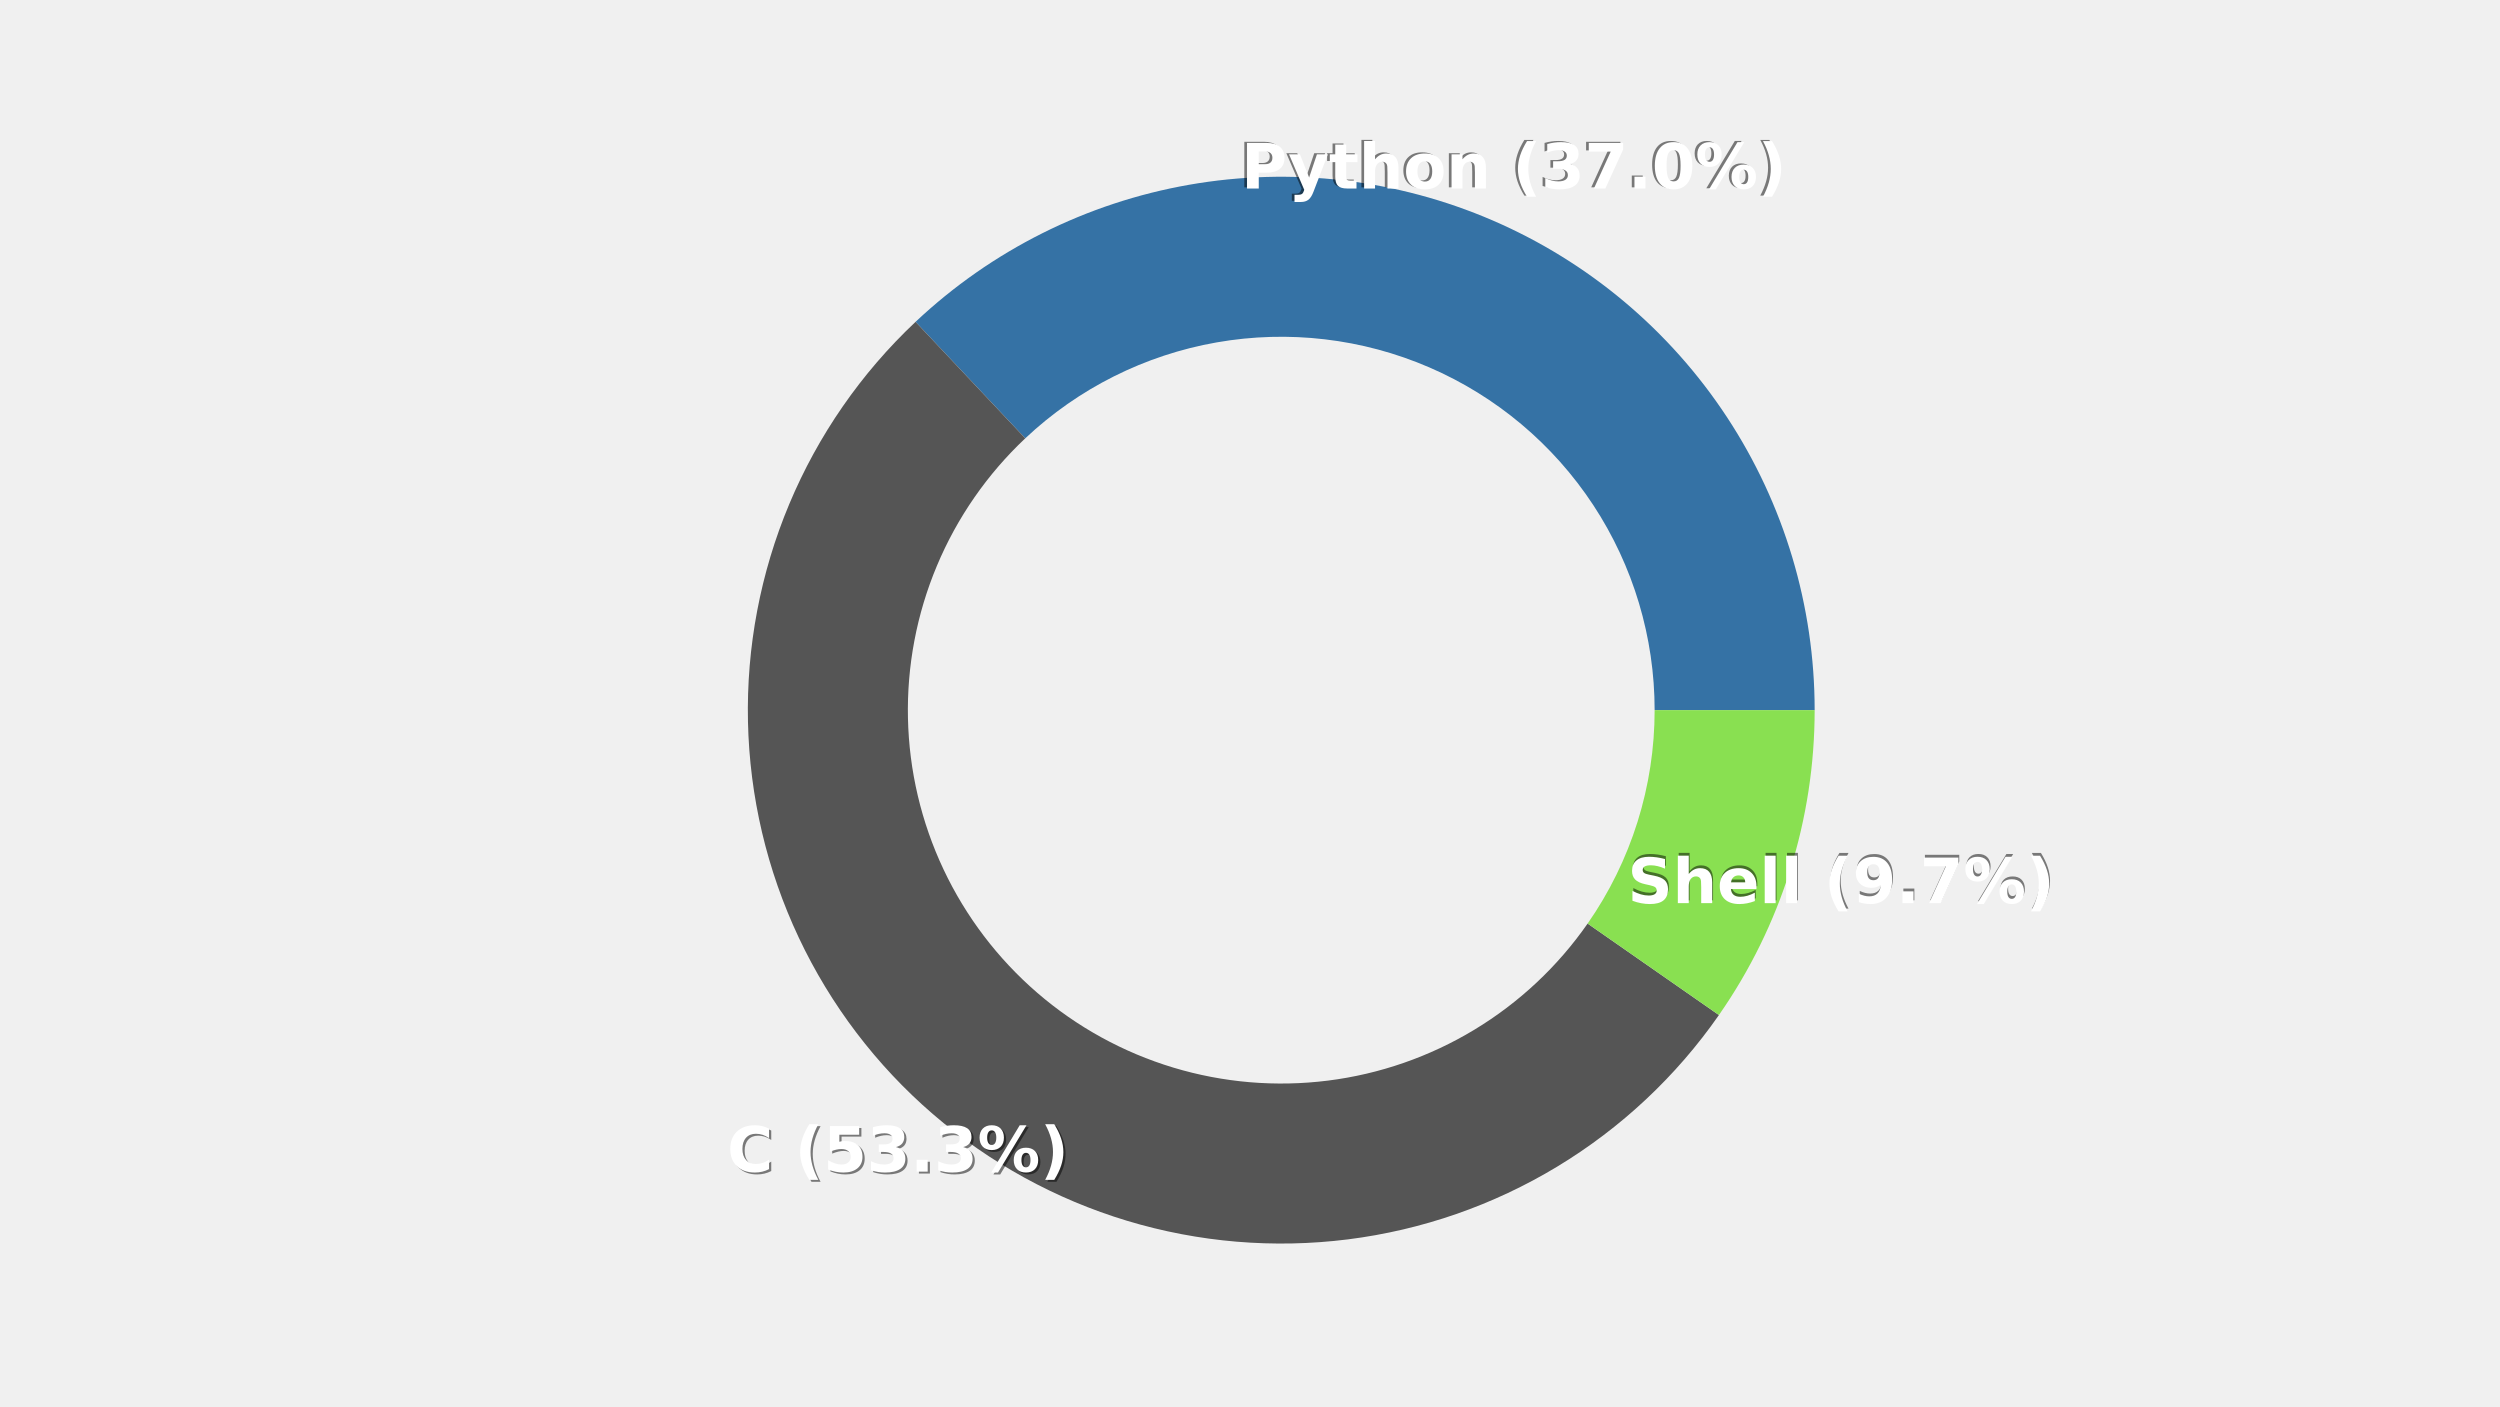
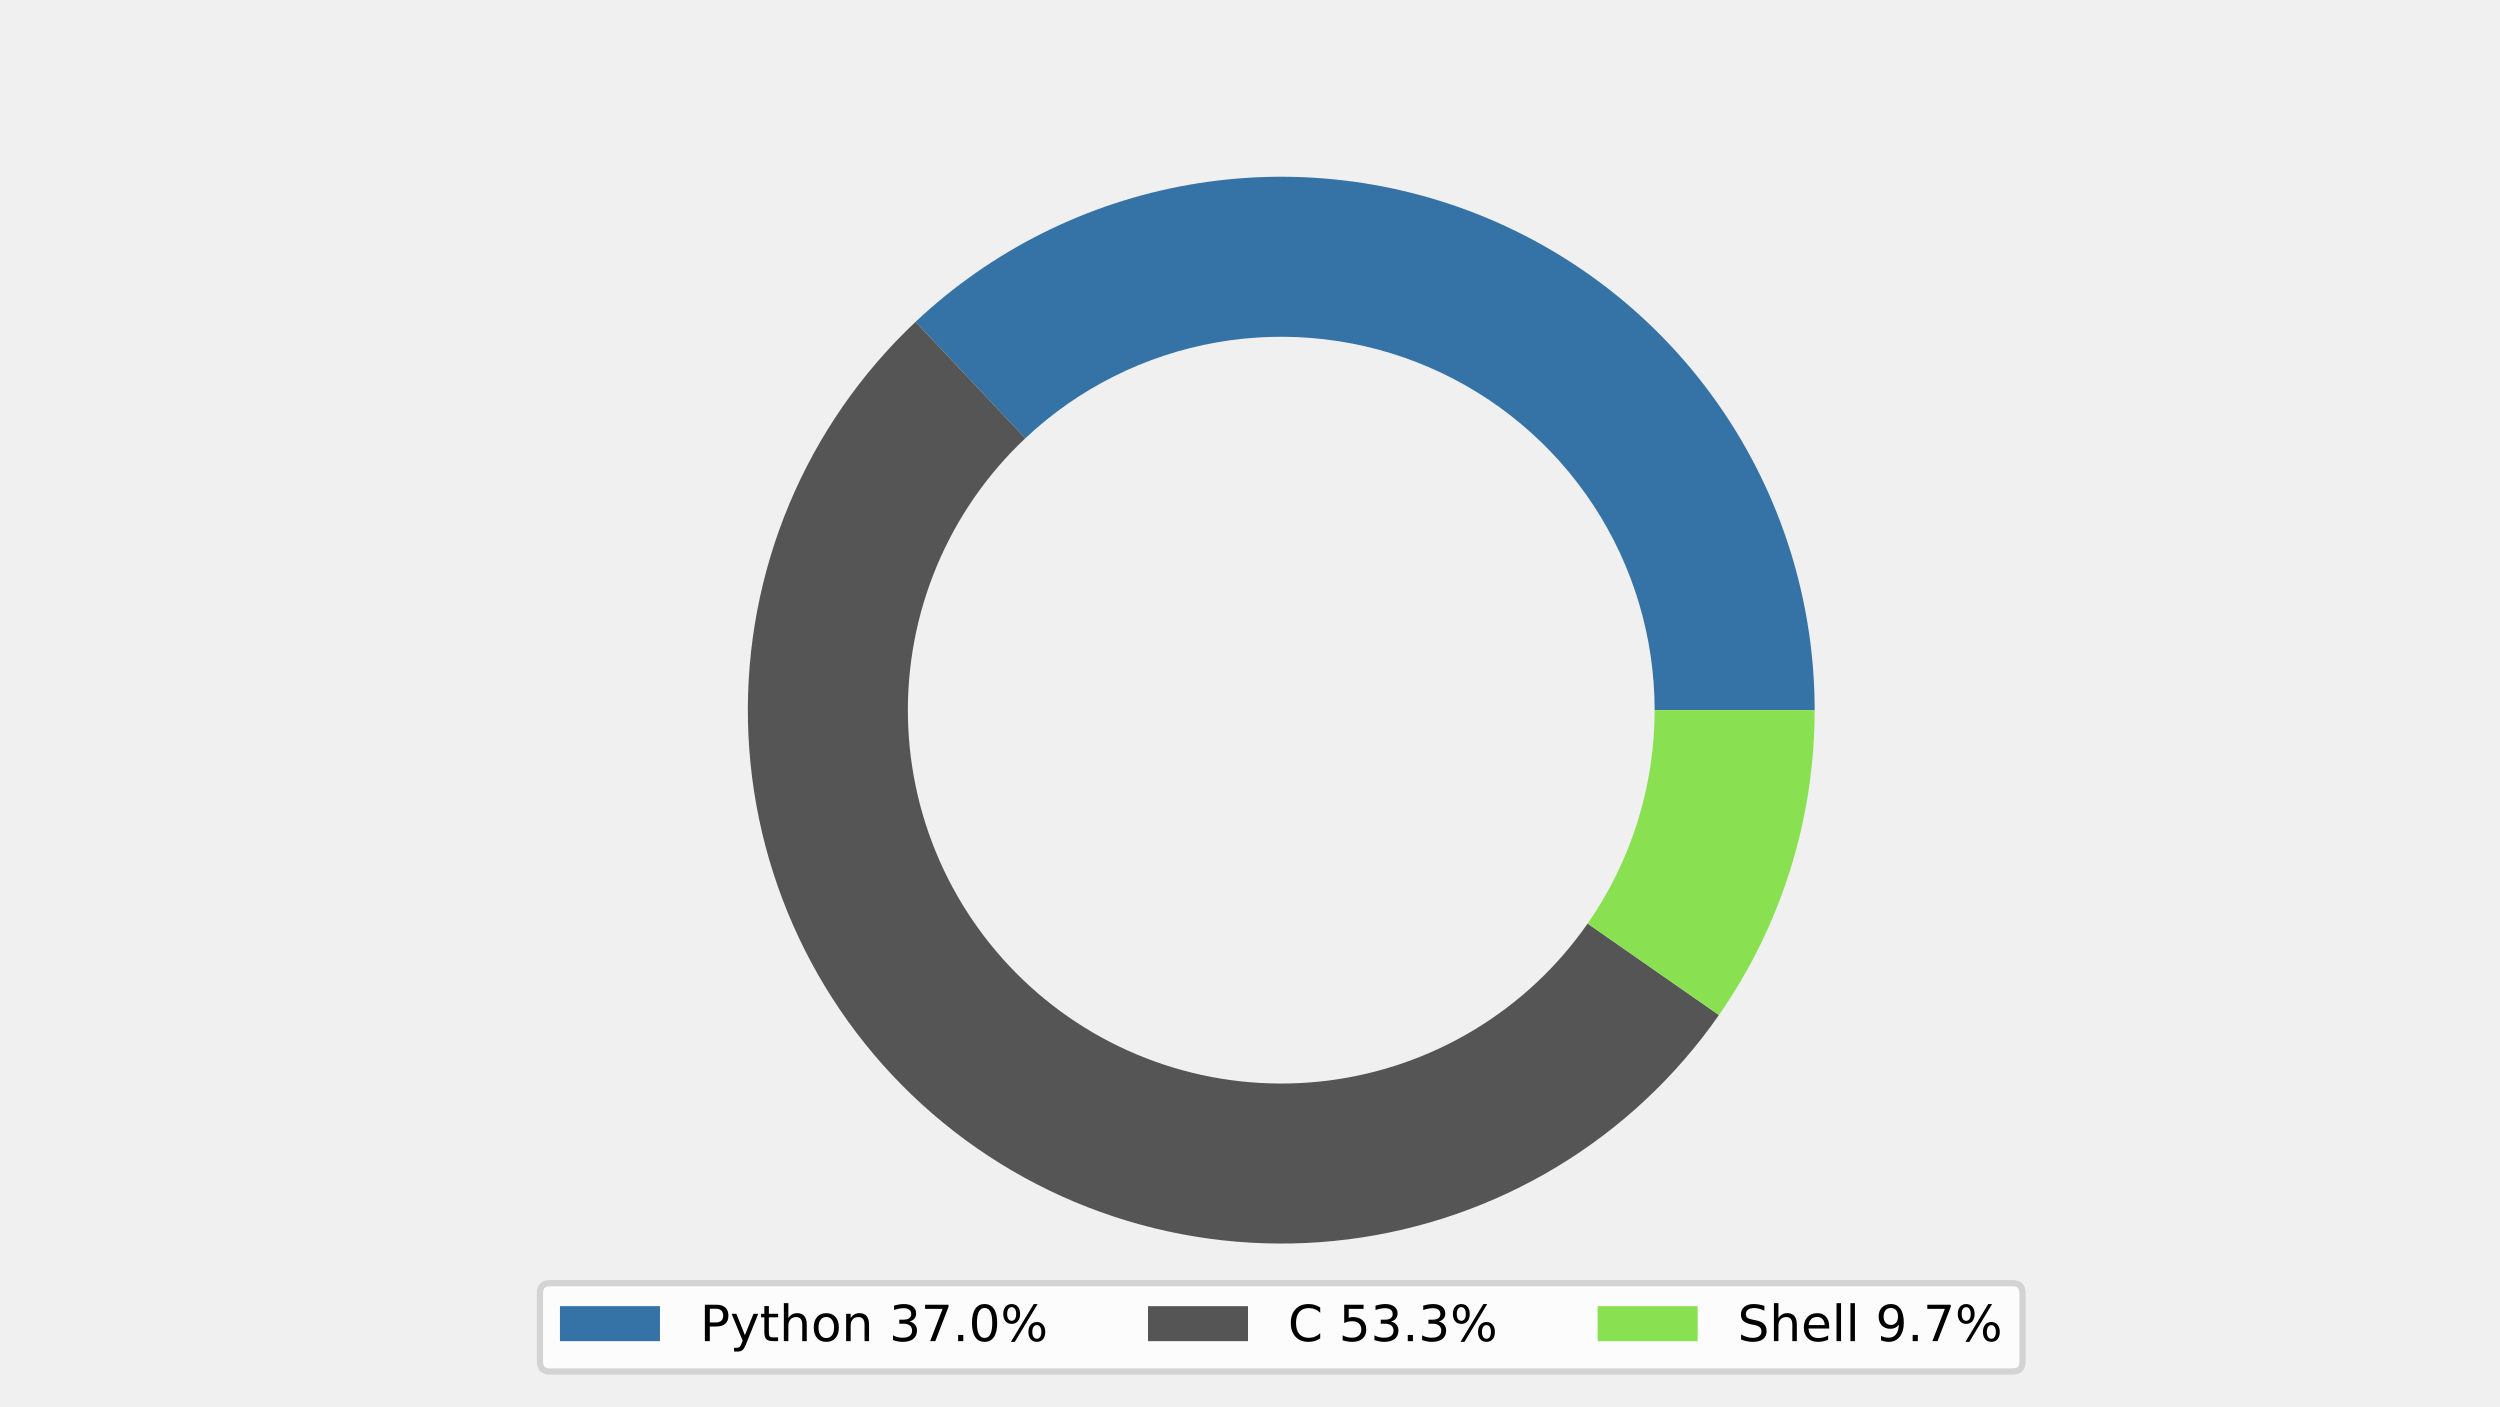
<svg xmlns="http://www.w3.org/2000/svg" xmlns:xlink="http://www.w3.org/1999/xlink" width="400pt" height="225pt" viewBox="0 0 400 225" version="1.1">
  <defs>
    <style type="text/css">*{stroke-linejoin: round; stroke-linecap: butt}</style>
  </defs>
  <g id="figure_1">
    <g id="patch_1">
      <path d="M 0 225  L 400 225  L 400 0  L 0 0  L 0 225  z " style="fill: none" />
    </g>
    <g id="axes_1">
      <g id="patch_2">
-         <path d="M 264.741 113.625  C 264.741 101.963 261.327 90.553 254.921 80.808  C 248.514 71.063 239.393 63.404 228.687 58.78  C 217.981 54.156 206.151 52.767 194.665 54.784  C 183.179 56.802 172.531 62.139 164.042 70.134  L 146.488 51.495  C 158.616 40.073 173.827 32.449 190.236 29.567  C 206.645 26.685 223.544 28.67 238.838 35.275  C 254.133 41.881 267.163 52.822 276.315 66.743  C 285.467 80.664 290.345 96.965 290.345 113.625  z " clip-path="url(#p1a3eb6bd0c)" style="fill: #3572a5" />
+         <path d="M 264.741 113.625  C 264.741 101.963 261.327 90.553 254.921 80.808  C 248.514 71.063 239.393 63.404 228.687 58.78  C 217.981 54.156 206.151 52.767 194.665 54.784  C 183.179 56.802 172.531 62.139 164.042 70.134  L 146.488 51.495  C 158.616 40.073 173.827 32.449 190.236 29.567  C 206.645 26.685 223.544 28.67 238.838 35.275  C 254.133 41.881 267.163 52.822 276.315 66.743  C 285.467 80.664 290.345 96.965 290.345 113.625  z " clip-path="url(#peea63de893)" style="fill: #3572a5" />
      </g>
      <g id="patch_3">
-         <path d="M 164.042 70.134  C 157.952 75.87 153.134 82.821 149.901 90.536  C 146.668 98.252 145.091 106.561 145.273 114.925  C 145.455 123.288 147.391 131.521 150.957 139.089  C 154.523 146.656 159.638 153.391 165.972 158.856  C 172.306 164.321 179.717 168.395 187.726 170.814  C 195.734 173.233 204.162 173.943 212.462 172.899  C 220.762 171.854 228.75 169.077 235.909 164.749  C 243.068 160.421 249.239 154.637 254.02 147.772  L 275.029 162.407  C 268.198 172.213 259.383 180.476 249.156 186.659  C 238.929 192.842 227.517 196.809 215.659 198.302  C 203.802 199.794 191.763 198.78 180.322 195.324  C 168.882 191.869 158.294 186.048 149.246 178.241  C 140.198 170.434 132.89 160.812 127.796 150.002  C 122.702 139.191 119.935 127.43 119.675 115.482  C 119.415 103.534 121.668 91.663 126.287 80.641  C 130.905 69.619 137.788 59.689 146.488 51.495  z " clip-path="url(#p1a3eb6bd0c)" style="fill: #555555" />
+         <path d="M 164.042 70.134  C 157.952 75.87 153.134 82.821 149.901 90.536  C 146.668 98.252 145.091 106.561 145.273 114.925  C 145.455 123.288 147.391 131.521 150.957 139.089  C 154.523 146.656 159.638 153.391 165.972 158.856  C 172.306 164.321 179.717 168.395 187.726 170.814  C 195.734 173.233 204.162 173.943 212.462 172.899  C 220.762 171.854 228.75 169.077 235.909 164.749  C 243.068 160.421 249.239 154.637 254.02 147.772  L 275.029 162.407  C 268.198 172.213 259.383 180.476 249.156 186.659  C 238.929 192.842 227.517 196.809 215.659 198.302  C 203.802 199.794 191.763 198.78 180.322 195.324  C 168.882 191.869 158.294 186.048 149.246 178.241  C 140.198 170.434 132.89 160.812 127.796 150.002  C 122.702 139.191 119.935 127.43 119.675 115.482  C 119.415 103.534 121.668 91.663 126.287 80.641  C 130.905 69.619 137.788 59.689 146.488 51.495  z " clip-path="url(#peea63de893)" style="fill: #555555" />
      </g>
      <g id="patch_4">
-         <path d="M 254.02 147.772  C 257.49 142.792 260.18 137.312 261.998 131.52  C 263.816 125.729 264.741 119.695 264.741 113.625  L 290.345 113.625  C 290.345 122.296 289.023 130.917 286.426 139.19  C 283.828 147.463 279.985 155.292 275.029 162.407  z " clip-path="url(#p1a3eb6bd0c)" style="fill: #89e051" />
+         <path d="M 254.02 147.772  C 257.49 142.792 260.18 137.312 261.998 131.52  C 263.816 125.729 264.741 119.695 264.741 113.625  L 290.345 113.625  C 290.345 122.296 289.023 130.917 286.426 139.19  C 283.828 147.463 279.985 155.292 275.029 162.407  z " clip-path="url(#peea63de893)" style="fill: #89e051" />
      </g>
-       <g id="text_1">
-         <g style="opacity: 0.5" transform="translate(198.172 29.97536) scale(0.1 -0.1)">
-           <defs>
-             <path id="DejaVuSans-Bold-50" d="M 588 4666  L 2584 4666  Q 3475 4666 3951 4270  Q 4428 3875 4428 3144  Q 4428 2409 3951 2014  Q 3475 1619 2584 1619  L 1791 1619  L 1791 0  L 588 0  L 588 4666  z M 1791 3794  L 1791 2491  L 2456 2491  Q 2806 2491 2997 2661  Q 3188 2831 3188 3144  Q 3188 3456 2997 3625  Q 2806 3794 2456 3794  L 1791 3794  z " transform="scale(0.015625)" />
-             <path id="DejaVuSans-Bold-79" d="M 78 3500  L 1197 3500  L 2138 1125  L 2938 3500  L 4056 3500  L 2584 -331  Q 2363 -916 2067 -1148  Q 1772 -1381 1288 -1381  L 641 -1381  L 641 -647  L 991 -647  Q 1275 -647 1404 -556  Q 1534 -466 1606 -231  L 1638 -134  L 78 3500  z " transform="scale(0.015625)" />
-             <path id="DejaVuSans-Bold-74" d="M 1759 4494  L 1759 3500  L 2913 3500  L 2913 2700  L 1759 2700  L 1759 1216  Q 1759 972 1856 886  Q 1953 800 2241 800  L 2816 800  L 2816 0  L 1856 0  Q 1194 0 917 276  Q 641 553 641 1216  L 641 2700  L 84 2700  L 84 3500  L 641 3500  L 641 4494  L 1759 4494  z " transform="scale(0.015625)" />
-             <path id="DejaVuSans-Bold-68" d="M 4056 2131  L 4056 0  L 2931 0  L 2931 347  L 2931 1625  Q 2931 2084 2911 2256  Q 2891 2428 2841 2509  Q 2775 2619 2662 2680  Q 2550 2741 2406 2741  Q 2056 2741 1856 2470  Q 1656 2200 1656 1722  L 1656 0  L 538 0  L 538 4863  L 1656 4863  L 1656 2988  Q 1909 3294 2193 3439  Q 2478 3584 2822 3584  Q 3428 3584 3742 3212  Q 4056 2841 4056 2131  z " transform="scale(0.015625)" />
-             <path id="DejaVuSans-Bold-6f" d="M 2203 2784  Q 1831 2784 1636 2517  Q 1441 2250 1441 1747  Q 1441 1244 1636 976  Q 1831 709 2203 709  Q 2569 709 2762 976  Q 2956 1244 2956 1747  Q 2956 2250 2762 2517  Q 2569 2784 2203 2784  z M 2203 3584  Q 3106 3584 3614 3096  Q 4122 2609 4122 1747  Q 4122 884 3614 396  Q 3106 -91 2203 -91  Q 1297 -91 786 396  Q 275 884 275 1747  Q 275 2609 786 3096  Q 1297 3584 2203 3584  z " transform="scale(0.015625)" />
-             <path id="DejaVuSans-Bold-6e" d="M 4056 2131  L 4056 0  L 2931 0  L 2931 347  L 2931 1631  Q 2931 2084 2911 2256  Q 2891 2428 2841 2509  Q 2775 2619 2662 2680  Q 2550 2741 2406 2741  Q 2056 2741 1856 2470  Q 1656 2200 1656 1722  L 1656 0  L 538 0  L 538 3500  L 1656 3500  L 1656 2988  Q 1909 3294 2193 3439  Q 2478 3584 2822 3584  Q 3428 3584 3742 3212  Q 4056 2841 4056 2131  z " transform="scale(0.015625)" />
-             <path id="DejaVuSans-Bold-20" transform="scale(0.015625)" />
-             <path id="DejaVuSans-Bold-28" d="M 2413 -844  L 1484 -844  Q 1006 -72 778 623  Q 550 1319 550 2003  Q 550 2688 779 3389  Q 1009 4091 1484 4856  L 2413 4856  Q 2013 4116 1813 3408  Q 1613 2700 1613 2009  Q 1613 1319 1811 609  Q 2009 -100 2413 -844  z " transform="scale(0.015625)" />
-             <path id="DejaVuSans-Bold-33" d="M 2981 2516  Q 3453 2394 3698 2092  Q 3944 1791 3944 1325  Q 3944 631 3412 270  Q 2881 -91 1863 -91  Q 1503 -91 1142 -33  Q 781 25 428 141  L 428 1069  Q 766 900 1098 814  Q 1431 728 1753 728  Q 2231 728 2486 893  Q 2741 1059 2741 1369  Q 2741 1688 2480 1852  Q 2219 2016 1709 2016  L 1228 2016  L 1228 2791  L 1734 2791  Q 2188 2791 2409 2933  Q 2631 3075 2631 3366  Q 2631 3634 2415 3781  Q 2200 3928 1806 3928  Q 1516 3928 1219 3862  Q 922 3797 628 3669  L 628 4550  Q 984 4650 1334 4700  Q 1684 4750 2022 4750  Q 2931 4750 3382 4451  Q 3834 4153 3834 3553  Q 3834 3144 3618 2883  Q 3403 2622 2981 2516  z " transform="scale(0.015625)" />
-             <path id="DejaVuSans-Bold-37" d="M 428 4666  L 3944 4666  L 3944 3988  L 2125 0  L 953 0  L 2675 3781  L 428 3781  L 428 4666  z " transform="scale(0.015625)" />
-             <path id="DejaVuSans-Bold-2e" d="M 653 1209  L 1778 1209  L 1778 0  L 653 0  L 653 1209  z " transform="scale(0.015625)" />
-             <path id="DejaVuSans-Bold-30" d="M 2944 2338  Q 2944 3213 2780 3570  Q 2616 3928 2228 3928  Q 1841 3928 1675 3570  Q 1509 3213 1509 2338  Q 1509 1453 1675 1090  Q 1841 728 2228 728  Q 2613 728 2778 1090  Q 2944 1453 2944 2338  z M 4147 2328  Q 4147 1169 3647 539  Q 3147 -91 2228 -91  Q 1306 -91 806 539  Q 306 1169 306 2328  Q 306 3491 806 4120  Q 1306 4750 2228 4750  Q 3147 4750 3647 4120  Q 4147 3491 4147 2328  z " transform="scale(0.015625)" />
-             <path id="DejaVuSans-Bold-25" d="M 4959 1925  Q 4738 1925 4616 1733  Q 4494 1541 4494 1184  Q 4494 825 4614 633  Q 4734 441 4959 441  Q 5184 441 5303 633  Q 5422 825 5422 1184  Q 5422 1541 5301 1733  Q 5181 1925 4959 1925  z M 4959 2450  Q 5541 2450 5875 2112  Q 6209 1775 6209 1184  Q 6209 594 5875 251  Q 5541 -91 4959 -91  Q 4378 -91 4042 251  Q 3706 594 3706 1184  Q 3706 1772 4042 2111  Q 4378 2450 4959 2450  z M 2094 -91  L 1403 -91  L 4319 4750  L 5013 4750  L 2094 -91  z M 1453 4750  Q 2034 4750 2367 4411  Q 2700 4072 2700 3481  Q 2700 2891 2367 2550  Q 2034 2209 1453 2209  Q 872 2209 539 2550  Q 206 2891 206 3481  Q 206 4072 539 4411  Q 872 4750 1453 4750  z M 1453 4225  Q 1228 4225 1106 4031  Q 984 3838 984 3481  Q 984 3122 1106 2926  Q 1228 2731 1453 2731  Q 1678 2731 1798 2926  Q 1919 3122 1919 3481  Q 1919 3838 1797 4031  Q 1675 4225 1453 4225  z " transform="scale(0.015625)" />
-             <path id="DejaVuSans-Bold-29" d="M 513 -844  Q 913 -100 1113 609  Q 1313 1319 1313 2009  Q 1313 2700 1113 3408  Q 913 4116 513 4856  L 1441 4856  Q 1916 4091 2145 3389  Q 2375 2688 2375 2003  Q 2375 1319 2147 623  Q 1919 -72 1441 -844  L 513 -844  z " transform="scale(0.015625)" />
-           </defs>
-           <use xlink:href="#DejaVuSans-Bold-50" />
-           <use xlink:href="#DejaVuSans-Bold-79" x="75.166" />
-           <use xlink:href="#DejaVuSans-Bold-74" x="140.352" />
-           <use xlink:href="#DejaVuSans-Bold-68" x="188.154" />
-           <use xlink:href="#DejaVuSans-Bold-6f" x="259.346" />
-           <use xlink:href="#DejaVuSans-Bold-6e" x="328.047" />
-           <use xlink:href="#DejaVuSans-Bold-20" x="399.238" />
-           <use xlink:href="#DejaVuSans-Bold-28" x="434.053" />
-           <use xlink:href="#DejaVuSans-Bold-33" x="479.756" />
-           <use xlink:href="#DejaVuSans-Bold-37" x="549.336" />
-           <use xlink:href="#DejaVuSans-Bold-2e" x="618.916" />
-           <use xlink:href="#DejaVuSans-Bold-30" x="656.904" />
-           <use xlink:href="#DejaVuSans-Bold-25" x="726.484" />
-           <use xlink:href="#DejaVuSans-Bold-29" x="826.68" />
+       <g id="legend_1">
+         <g id="patch_5">
+           <path d="M 87.994 219.449  L 322.006 219.449  Q 323.606 219.449 323.606 217.849  L 323.606 206.906  Q 323.606 205.306 322.006 205.306  L 87.994 205.306  Q 86.394 205.306 86.394 206.906  L 86.394 217.849  Q 86.394 219.449 87.994 219.449  z " style="fill: #ffffff; opacity: 0.8; stroke: #cccccc; stroke-linejoin: miter" />
        </g>
-       </g>
-       <g id="text_2">
-         <g style="opacity: 0.5" transform="translate(116.7002 187.7677) scale(0.1 -0.1)">
-           <defs>
-             <path id="DejaVuSans-Bold-43" d="M 4288 256  Q 3956 84 3597 -3  Q 3238 -91 2847 -91  Q 1681 -91 1000 561  Q 319 1213 319 2328  Q 319 3447 1000 4098  Q 1681 4750 2847 4750  Q 3238 4750 3597 4662  Q 3956 4575 4288 4403  L 4288 3438  Q 3953 3666 3628 3772  Q 3303 3878 2944 3878  Q 2300 3878 1931 3465  Q 1563 3053 1563 2328  Q 1563 1606 1931 1193  Q 2300 781 2944 781  Q 3303 781 3628 887  Q 3953 994 4288 1222  L 4288 256  z " transform="scale(0.015625)" />
-             <path id="DejaVuSans-Bold-35" d="M 678 4666  L 3669 4666  L 3669 3781  L 1638 3781  L 1638 3059  Q 1775 3097 1914 3117  Q 2053 3138 2203 3138  Q 3056 3138 3531 2711  Q 4006 2284 4006 1522  Q 4006 766 3489 337  Q 2972 -91 2053 -91  Q 1656 -91 1267 -14  Q 878 63 494 219  L 494 1166  Q 875 947 1217 837  Q 1559 728 1863 728  Q 2300 728 2551 942  Q 2803 1156 2803 1522  Q 2803 1891 2551 2103  Q 2300 2316 1863 2316  Q 1603 2316 1309 2248  Q 1016 2181 678 2041  L 678 4666  z " transform="scale(0.015625)" />
-           </defs>
-           <use xlink:href="#DejaVuSans-Bold-43" />
-           <use xlink:href="#DejaVuSans-Bold-20" x="73.389" />
-           <use xlink:href="#DejaVuSans-Bold-28" x="108.203" />
-           <use xlink:href="#DejaVuSans-Bold-35" x="153.906" />
-           <use xlink:href="#DejaVuSans-Bold-33" x="223.486" />
-           <use xlink:href="#DejaVuSans-Bold-2e" x="293.066" />
-           <use xlink:href="#DejaVuSans-Bold-33" x="331.055" />
-           <use xlink:href="#DejaVuSans-Bold-25" x="400.635" />
-           <use xlink:href="#DejaVuSans-Bold-29" x="500.83" />
+         <g id="patch_6">
+           <path d="M 89.594 214.585  L 105.594 214.585  L 105.594 208.985  L 89.594 208.985  z " style="fill: #3572a5" />
        </g>
-       </g>
-       <g id="text_3">
-         <g style="opacity: 0.5" transform="translate(260.5502 144.0576) scale(0.1 -0.1)">
-           <defs>
-             <path id="DejaVuSans-Bold-53" d="M 3834 4519  L 3834 3531  Q 3450 3703 3084 3790  Q 2719 3878 2394 3878  Q 1963 3878 1756 3759  Q 1550 3641 1550 3391  Q 1550 3203 1689 3098  Q 1828 2994 2194 2919  L 2706 2816  Q 3484 2659 3812 2340  Q 4141 2022 4141 1434  Q 4141 663 3683 286  Q 3225 -91 2284 -91  Q 1841 -91 1394 -6  Q 947 78 500 244  L 500 1259  Q 947 1022 1364 901  Q 1781 781 2169 781  Q 2563 781 2772 912  Q 2981 1044 2981 1288  Q 2981 1506 2839 1625  Q 2697 1744 2272 1838  L 1806 1941  Q 1106 2091 782 2419  Q 459 2747 459 3303  Q 459 4000 909 4375  Q 1359 4750 2203 4750  Q 2588 4750 2994 4692  Q 3400 4634 3834 4519  z " transform="scale(0.015625)" />
-             <path id="DejaVuSans-Bold-65" d="M 4031 1759  L 4031 1441  L 1416 1441  Q 1456 1047 1700 850  Q 1944 653 2381 653  Q 2734 653 3104 758  Q 3475 863 3866 1075  L 3866 213  Q 3469 63 3072 -14  Q 2675 -91 2278 -91  Q 1328 -91 801 392  Q 275 875 275 1747  Q 275 2603 792 3093  Q 1309 3584 2216 3584  Q 3041 3584 3536 3087  Q 4031 2591 4031 1759  z M 2881 2131  Q 2881 2450 2695 2645  Q 2509 2841 2209 2841  Q 1884 2841 1681 2658  Q 1478 2475 1428 2131  L 2881 2131  z " transform="scale(0.015625)" />
-             <path id="DejaVuSans-Bold-6c" d="M 538 4863  L 1656 4863  L 1656 0  L 538 0  L 538 4863  z " transform="scale(0.015625)" />
-             <path id="DejaVuSans-Bold-39" d="M 641 103  L 641 966  Q 928 831 1190 764  Q 1453 697 1709 697  Q 2247 697 2547 995  Q 2847 1294 2900 1881  Q 2688 1725 2447 1647  Q 2206 1569 1925 1569  Q 1209 1569 770 1986  Q 331 2403 331 3084  Q 331 3838 820 4291  Q 1309 4744 2131 4744  Q 3044 4744 3544 4128  Q 4044 3513 4044 2388  Q 4044 1231 3459 570  Q 2875 -91 1856 -91  Q 1528 -91 1228 -42  Q 928 6 641 103  z M 2125 2350  Q 2441 2350 2600 2554  Q 2759 2759 2759 3169  Q 2759 3575 2600 3781  Q 2441 3988 2125 3988  Q 1809 3988 1650 3781  Q 1491 3575 1491 3169  Q 1491 2759 1650 2554  Q 1809 2350 2125 2350  z " transform="scale(0.015625)" />
-           </defs>
-           <use xlink:href="#DejaVuSans-Bold-53" />
-           <use xlink:href="#DejaVuSans-Bold-68" x="72.021" />
-           <use xlink:href="#DejaVuSans-Bold-65" x="143.213" />
-           <use xlink:href="#DejaVuSans-Bold-6c" x="211.035" />
-           <use xlink:href="#DejaVuSans-Bold-6c" x="245.312" />
-           <use xlink:href="#DejaVuSans-Bold-20" x="279.59" />
-           <use xlink:href="#DejaVuSans-Bold-28" x="314.404" />
-           <use xlink:href="#DejaVuSans-Bold-39" x="360.107" />
-           <use xlink:href="#DejaVuSans-Bold-2e" x="429.688" />
-           <use xlink:href="#DejaVuSans-Bold-37" x="467.676" />
-           <use xlink:href="#DejaVuSans-Bold-25" x="537.256" />
-           <use xlink:href="#DejaVuSans-Bold-29" x="637.451" />
+         <g id="text_1">
+           <g transform="translate(111.9944 214.585) scale(0.08 -0.08)">
+             <defs>
+               <path id="DejaVuSans-50" d="M 1259 4147  L 1259 2394  L 2053 2394  Q 2494 2394 2734 2622  Q 2975 2850 2975 3272  Q 2975 3691 2734 3919  Q 2494 4147 2053 4147  L 1259 4147  z M 628 4666  L 2053 4666  Q 2838 4666 3239 4311  Q 3641 3956 3641 3272  Q 3641 2581 3239 2228  Q 2838 1875 2053 1875  L 1259 1875  L 1259 0  L 628 0  L 628 4666  z " transform="scale(0.015625)" />
+               <path id="DejaVuSans-79" d="M 2059 -325  Q 1816 -950 1584 -1140  Q 1353 -1331 966 -1331  L 506 -1331  L 506 -850  L 844 -850  Q 1081 -850 1212 -737  Q 1344 -625 1503 -206  L 1606 56  L 191 3500  L 800 3500  L 1894 763  L 2988 3500  L 3597 3500  L 2059 -325  z " transform="scale(0.015625)" />
+               <path id="DejaVuSans-74" d="M 1172 4494  L 1172 3500  L 2356 3500  L 2356 3053  L 1172 3053  L 1172 1153  Q 1172 725 1289 603  Q 1406 481 1766 481  L 2356 481  L 2356 0  L 1766 0  Q 1100 0 847 248  Q 594 497 594 1153  L 594 3053  L 172 3053  L 172 3500  L 594 3500  L 594 4494  L 1172 4494  z " transform="scale(0.015625)" />
+               <path id="DejaVuSans-68" d="M 3513 2113  L 3513 0  L 2938 0  L 2938 2094  Q 2938 2591 2744 2837  Q 2550 3084 2163 3084  Q 1697 3084 1428 2787  Q 1159 2491 1159 1978  L 1159 0  L 581 0  L 581 4863  L 1159 4863  L 1159 2956  Q 1366 3272 1645 3428  Q 1925 3584 2291 3584  Q 2894 3584 3203 3211  Q 3513 2838 3513 2113  z " transform="scale(0.015625)" />
+               <path id="DejaVuSans-6f" d="M 1959 3097  Q 1497 3097 1228 2736  Q 959 2375 959 1747  Q 959 1119 1226 758  Q 1494 397 1959 397  Q 2419 397 2687 759  Q 2956 1122 2956 1747  Q 2956 2369 2687 2733  Q 2419 3097 1959 3097  z M 1959 3584  Q 2709 3584 3137 3096  Q 3566 2609 3566 1747  Q 3566 888 3137 398  Q 2709 -91 1959 -91  Q 1206 -91 779 398  Q 353 888 353 1747  Q 353 2609 779 3096  Q 1206 3584 1959 3584  z " transform="scale(0.015625)" />
+               <path id="DejaVuSans-6e" d="M 3513 2113  L 3513 0  L 2938 0  L 2938 2094  Q 2938 2591 2744 2837  Q 2550 3084 2163 3084  Q 1697 3084 1428 2787  Q 1159 2491 1159 1978  L 1159 0  L 581 0  L 581 3500  L 1159 3500  L 1159 2956  Q 1366 3272 1645 3428  Q 1925 3584 2291 3584  Q 2894 3584 3203 3211  Q 3513 2838 3513 2113  z " transform="scale(0.015625)" />
+               <path id="DejaVuSans-20" transform="scale(0.015625)" />
+               <path id="DejaVuSans-33" d="M 2597 2516  Q 3050 2419 3304 2112  Q 3559 1806 3559 1356  Q 3559 666 3084 287  Q 2609 -91 1734 -91  Q 1441 -91 1130 -33  Q 819 25 488 141  L 488 750  Q 750 597 1062 519  Q 1375 441 1716 441  Q 2309 441 2620 675  Q 2931 909 2931 1356  Q 2931 1769 2642 2001  Q 2353 2234 1838 2234  L 1294 2234  L 1294 2753  L 1863 2753  Q 2328 2753 2575 2939  Q 2822 3125 2822 3475  Q 2822 3834 2567 4026  Q 2313 4219 1838 4219  Q 1578 4219 1281 4162  Q 984 4106 628 3988  L 628 4550  Q 988 4650 1302 4700  Q 1616 4750 1894 4750  Q 2613 4750 3031 4423  Q 3450 4097 3450 3541  Q 3450 3153 3228 2886  Q 3006 2619 2597 2516  z " transform="scale(0.015625)" />
+               <path id="DejaVuSans-37" d="M 525 4666  L 3525 4666  L 3525 4397  L 1831 0  L 1172 0  L 2766 4134  L 525 4134  L 525 4666  z " transform="scale(0.015625)" />
+               <path id="DejaVuSans-2e" d="M 684 794  L 1344 794  L 1344 0  L 684 0  L 684 794  z " transform="scale(0.015625)" />
+               <path id="DejaVuSans-30" d="M 2034 4250  Q 1547 4250 1301 3770  Q 1056 3291 1056 2328  Q 1056 1369 1301 889  Q 1547 409 2034 409  Q 2525 409 2770 889  Q 3016 1369 3016 2328  Q 3016 3291 2770 3770  Q 2525 4250 2034 4250  z M 2034 4750  Q 2819 4750 3233 4129  Q 3647 3509 3647 2328  Q 3647 1150 3233 529  Q 2819 -91 2034 -91  Q 1250 -91 836 529  Q 422 1150 422 2328  Q 422 3509 836 4129  Q 1250 4750 2034 4750  z " transform="scale(0.015625)" />
+               <path id="DejaVuSans-25" d="M 4653 2053  Q 4381 2053 4226 1822  Q 4072 1591 4072 1178  Q 4072 772 4226 539  Q 4381 306 4653 306  Q 4919 306 5073 539  Q 5228 772 5228 1178  Q 5228 1588 5073 1820  Q 4919 2053 4653 2053  z M 4653 2450  Q 5147 2450 5437 2106  Q 5728 1763 5728 1178  Q 5728 594 5436 251  Q 5144 -91 4653 -91  Q 4153 -91 3862 251  Q 3572 594 3572 1178  Q 3572 1766 3864 2108  Q 4156 2450 4653 2450  z M 1428 4353  Q 1159 4353 1004 4120  Q 850 3888 850 3481  Q 850 3069 1003 2837  Q 1156 2606 1428 2606  Q 1700 2606 1854 2837  Q 2009 3069 2009 3481  Q 2009 3884 1853 4118  Q 1697 4353 1428 4353  z M 4250 4750  L 4750 4750  L 1831 -91  L 1331 -91  L 4250 4750  z M 1428 4750  Q 1922 4750 2215 4408  Q 2509 4066 2509 3481  Q 2509 2891 2217 2550  Q 1925 2209 1428 2209  Q 931 2209 642 2551  Q 353 2894 353 3481  Q 353 4063 643 4406  Q 934 4750 1428 4750  z " transform="scale(0.015625)" />
+             </defs>
+             <use xlink:href="#DejaVuSans-50" />
+             <use xlink:href="#DejaVuSans-79" x="60.303" />
+             <use xlink:href="#DejaVuSans-74" x="119.482" />
+             <use xlink:href="#DejaVuSans-68" x="158.691" />
+             <use xlink:href="#DejaVuSans-6f" x="222.07" />
+             <use xlink:href="#DejaVuSans-6e" x="283.252" />
+             <use xlink:href="#DejaVuSans-20" x="346.631" />
+             <use xlink:href="#DejaVuSans-33" x="378.418" />
+             <use xlink:href="#DejaVuSans-37" x="442.041" />
+             <use xlink:href="#DejaVuSans-2e" x="505.664" />
+             <use xlink:href="#DejaVuSans-30" x="537.451" />
+             <use xlink:href="#DejaVuSans-25" x="601.074" />
+           </g>
        </g>
-       </g>
-       <g id="text_4">
-         <g style="fill: #ffffff" transform="translate(198.6033 30.16039) scale(0.1 -0.1)">
-           <use xlink:href="#DejaVuSans-Bold-50" />
-           <use xlink:href="#DejaVuSans-Bold-79" x="75.166" />
-           <use xlink:href="#DejaVuSans-Bold-74" x="140.352" />
-           <use xlink:href="#DejaVuSans-Bold-68" x="188.154" />
-           <use xlink:href="#DejaVuSans-Bold-6f" x="259.346" />
-           <use xlink:href="#DejaVuSans-Bold-6e" x="328.047" />
-           <use xlink:href="#DejaVuSans-Bold-20" x="399.238" />
-           <use xlink:href="#DejaVuSans-Bold-28" x="434.053" />
-           <use xlink:href="#DejaVuSans-Bold-33" x="479.756" />
-           <use xlink:href="#DejaVuSans-Bold-37" x="549.336" />
-           <use xlink:href="#DejaVuSans-Bold-2e" x="618.916" />
-           <use xlink:href="#DejaVuSans-Bold-30" x="656.904" />
-           <use xlink:href="#DejaVuSans-Bold-25" x="726.484" />
-           <use xlink:href="#DejaVuSans-Bold-29" x="826.68" />
+         <g id="patch_7">
+           <path d="M 183.681 214.585  L 199.681 214.585  L 199.681 208.985  L 183.681 208.985  z " style="fill: #555555" />
        </g>
-       </g>
-       <g id="text_5">
-         <g style="fill: #ffffff" transform="translate(116.344 187.462) scale(0.1 -0.1)">
-           <use xlink:href="#DejaVuSans-Bold-43" />
-           <use xlink:href="#DejaVuSans-Bold-20" x="73.389" />
-           <use xlink:href="#DejaVuSans-Bold-28" x="108.203" />
-           <use xlink:href="#DejaVuSans-Bold-35" x="153.906" />
-           <use xlink:href="#DejaVuSans-Bold-33" x="223.486" />
-           <use xlink:href="#DejaVuSans-Bold-2e" x="293.066" />
-           <use xlink:href="#DejaVuSans-Bold-33" x="331.055" />
-           <use xlink:href="#DejaVuSans-Bold-25" x="400.635" />
-           <use xlink:href="#DejaVuSans-Bold-29" x="500.83" />
+         <g id="text_2">
+           <g transform="translate(206.0806 214.585) scale(0.08 -0.08)">
+             <defs>
+               <path id="DejaVuSans-43" d="M 4122 4306  L 4122 3641  Q 3803 3938 3442 4084  Q 3081 4231 2675 4231  Q 1875 4231 1450 3742  Q 1025 3253 1025 2328  Q 1025 1406 1450 917  Q 1875 428 2675 428  Q 3081 428 3442 575  Q 3803 722 4122 1019  L 4122 359  Q 3791 134 3420 21  Q 3050 -91 2638 -91  Q 1578 -91 968 557  Q 359 1206 359 2328  Q 359 3453 968 4101  Q 1578 4750 2638 4750  Q 3056 4750 3426 4639  Q 3797 4528 4122 4306  z " transform="scale(0.015625)" />
+               <path id="DejaVuSans-35" d="M 691 4666  L 3169 4666  L 3169 4134  L 1269 4134  L 1269 2991  Q 1406 3038 1543 3061  Q 1681 3084 1819 3084  Q 2600 3084 3056 2656  Q 3513 2228 3513 1497  Q 3513 744 3044 326  Q 2575 -91 1722 -91  Q 1428 -91 1123 -41  Q 819 9 494 109  L 494 744  Q 775 591 1075 516  Q 1375 441 1709 441  Q 2250 441 2565 725  Q 2881 1009 2881 1497  Q 2881 1984 2565 2268  Q 2250 2553 1709 2553  Q 1456 2553 1204 2497  Q 953 2441 691 2322  L 691 4666  z " transform="scale(0.015625)" />
+             </defs>
+             <use xlink:href="#DejaVuSans-43" />
+             <use xlink:href="#DejaVuSans-20" x="69.824" />
+             <use xlink:href="#DejaVuSans-35" x="101.611" />
+             <use xlink:href="#DejaVuSans-33" x="165.234" />
+             <use xlink:href="#DejaVuSans-2e" x="228.857" />
+             <use xlink:href="#DejaVuSans-33" x="260.645" />
+             <use xlink:href="#DejaVuSans-25" x="324.268" />
+           </g>
        </g>
-       </g>
-       <g id="text_6">
-         <g style="fill: #ffffff" transform="translate(260.4107 144.5058) scale(0.1 -0.1)">
-           <use xlink:href="#DejaVuSans-Bold-53" />
-           <use xlink:href="#DejaVuSans-Bold-68" x="72.021" />
-           <use xlink:href="#DejaVuSans-Bold-65" x="143.213" />
-           <use xlink:href="#DejaVuSans-Bold-6c" x="211.035" />
-           <use xlink:href="#DejaVuSans-Bold-6c" x="245.312" />
-           <use xlink:href="#DejaVuSans-Bold-20" x="279.59" />
-           <use xlink:href="#DejaVuSans-Bold-28" x="314.404" />
-           <use xlink:href="#DejaVuSans-Bold-39" x="360.107" />
-           <use xlink:href="#DejaVuSans-Bold-2e" x="429.688" />
-           <use xlink:href="#DejaVuSans-Bold-37" x="467.676" />
-           <use xlink:href="#DejaVuSans-Bold-25" x="537.256" />
-           <use xlink:href="#DejaVuSans-Bold-29" x="637.451" />
+         <g id="patch_8">
+           <path d="M 255.623 214.585  L 271.623 214.585  L 271.623 208.985  L 255.623 208.985  z " style="fill: #89e051" />
+         </g>
+         <g id="text_3">
+           <g transform="translate(278.0231 214.585) scale(0.08 -0.08)">
+             <defs>
+               <path id="DejaVuSans-53" d="M 3425 4513  L 3425 3897  Q 3066 4069 2747 4153  Q 2428 4238 2131 4238  Q 1616 4238 1336 4038  Q 1056 3838 1056 3469  Q 1056 3159 1242 3001  Q 1428 2844 1947 2747  L 2328 2669  Q 3034 2534 3370 2195  Q 3706 1856 3706 1288  Q 3706 609 3251 259  Q 2797 -91 1919 -91  Q 1588 -91 1214 -16  Q 841 59 441 206  L 441 856  Q 825 641 1194 531  Q 1563 422 1919 422  Q 2459 422 2753 634  Q 3047 847 3047 1241  Q 3047 1584 2836 1778  Q 2625 1972 2144 2069  L 1759 2144  Q 1053 2284 737 2584  Q 422 2884 422 3419  Q 422 4038 858 4394  Q 1294 4750 2059 4750  Q 2388 4750 2728 4690  Q 3069 4631 3425 4513  z " transform="scale(0.015625)" />
+               <path id="DejaVuSans-65" d="M 3597 1894  L 3597 1613  L 953 1613  Q 991 1019 1311 708  Q 1631 397 2203 397  Q 2534 397 2845 478  Q 3156 559 3463 722  L 3463 178  Q 3153 47 2828 -22  Q 2503 -91 2169 -91  Q 1331 -91 842 396  Q 353 884 353 1716  Q 353 2575 817 3079  Q 1281 3584 2069 3584  Q 2775 3584 3186 3129  Q 3597 2675 3597 1894  z M 3022 2063  Q 3016 2534 2758 2815  Q 2500 3097 2075 3097  Q 1594 3097 1305 2825  Q 1016 2553 972 2059  L 3022 2063  z " transform="scale(0.015625)" />
+               <path id="DejaVuSans-6c" d="M 603 4863  L 1178 4863  L 1178 0  L 603 0  L 603 4863  z " transform="scale(0.015625)" />
+               <path id="DejaVuSans-39" d="M 703 97  L 703 672  Q 941 559 1184 500  Q 1428 441 1663 441  Q 2288 441 2617 861  Q 2947 1281 2994 2138  Q 2813 1869 2534 1725  Q 2256 1581 1919 1581  Q 1219 1581 811 2004  Q 403 2428 403 3163  Q 403 3881 828 4315  Q 1253 4750 1959 4750  Q 2769 4750 3195 4129  Q 3622 3509 3622 2328  Q 3622 1225 3098 567  Q 2575 -91 1691 -91  Q 1453 -91 1209 -44  Q 966 3 703 97  z M 1959 2075  Q 2384 2075 2632 2365  Q 2881 2656 2881 3163  Q 2881 3666 2632 3958  Q 2384 4250 1959 4250  Q 1534 4250 1286 3958  Q 1038 3666 1038 3163  Q 1038 2656 1286 2365  Q 1534 2075 1959 2075  z " transform="scale(0.015625)" />
+             </defs>
+             <use xlink:href="#DejaVuSans-53" />
+             <use xlink:href="#DejaVuSans-68" x="63.477" />
+             <use xlink:href="#DejaVuSans-65" x="126.855" />
+             <use xlink:href="#DejaVuSans-6c" x="188.379" />
+             <use xlink:href="#DejaVuSans-6c" x="216.162" />
+             <use xlink:href="#DejaVuSans-20" x="243.945" />
+             <use xlink:href="#DejaVuSans-39" x="275.732" />
+             <use xlink:href="#DejaVuSans-2e" x="339.355" />
+             <use xlink:href="#DejaVuSans-37" x="371.143" />
+             <use xlink:href="#DejaVuSans-25" x="434.766" />
+           </g>
        </g>
      </g>
    </g>
  </g>
  <defs>
-     <clipPath id="p1a3eb6bd0c">
+     <clipPath id="peea63de893">
      <path d="M 291.625 113.625  C 291.625 102.25 289.384 90.985 285.031 80.475  C 280.678 69.965 274.297 60.416 266.253 52.372  C 258.209 44.328 248.66 37.947 238.15 33.594  C 227.64 29.241 216.375 27 205 27  C 193.625 27 182.36 29.241 171.85 33.594  C 161.34 37.947 151.791 44.328 143.747 52.372  C 135.703 60.416 129.322 69.965 124.969 80.475  C 120.616 90.985 118.375 102.25 118.375 113.625  C 118.375 125 120.616 136.265 124.969 146.775  C 129.322 157.285 135.703 166.834 143.747 174.878  C 151.791 182.922 161.34 189.303 171.85 193.656  C 182.36 198.009 193.625 200.25 205 200.25  C 216.375 200.25 227.64 198.009 238.15 193.656  C 248.66 189.303 258.209 182.922 266.253 174.878  C 274.297 166.834 280.678 157.285 285.031 146.775  C 289.384 136.265 291.625 125 291.625 113.625  M 205 113.625  C 205 113.625 205 113.625 205 113.625  C 205 113.625 205 113.625 205 113.625  C 205 113.625 205 113.625 205 113.625  C 205 113.625 205 113.625 205 113.625  C 205 113.625 205 113.625 205 113.625  C 205 113.625 205 113.625 205 113.625  C 205 113.625 205 113.625 205 113.625  C 205 113.625 205 113.625 205 113.625  C 205 113.625 205 113.625 205 113.625  C 205 113.625 205 113.625 205 113.625  C 205 113.625 205 113.625 205 113.625  C 205 113.625 205 113.625 205 113.625  C 205 113.625 205 113.625 205 113.625  C 205 113.625 205 113.625 205 113.625  C 205 113.625 205 113.625 205 113.625  C 205 113.625 205 113.625 205 113.625  z " />
    </clipPath>
  </defs>
</svg>
